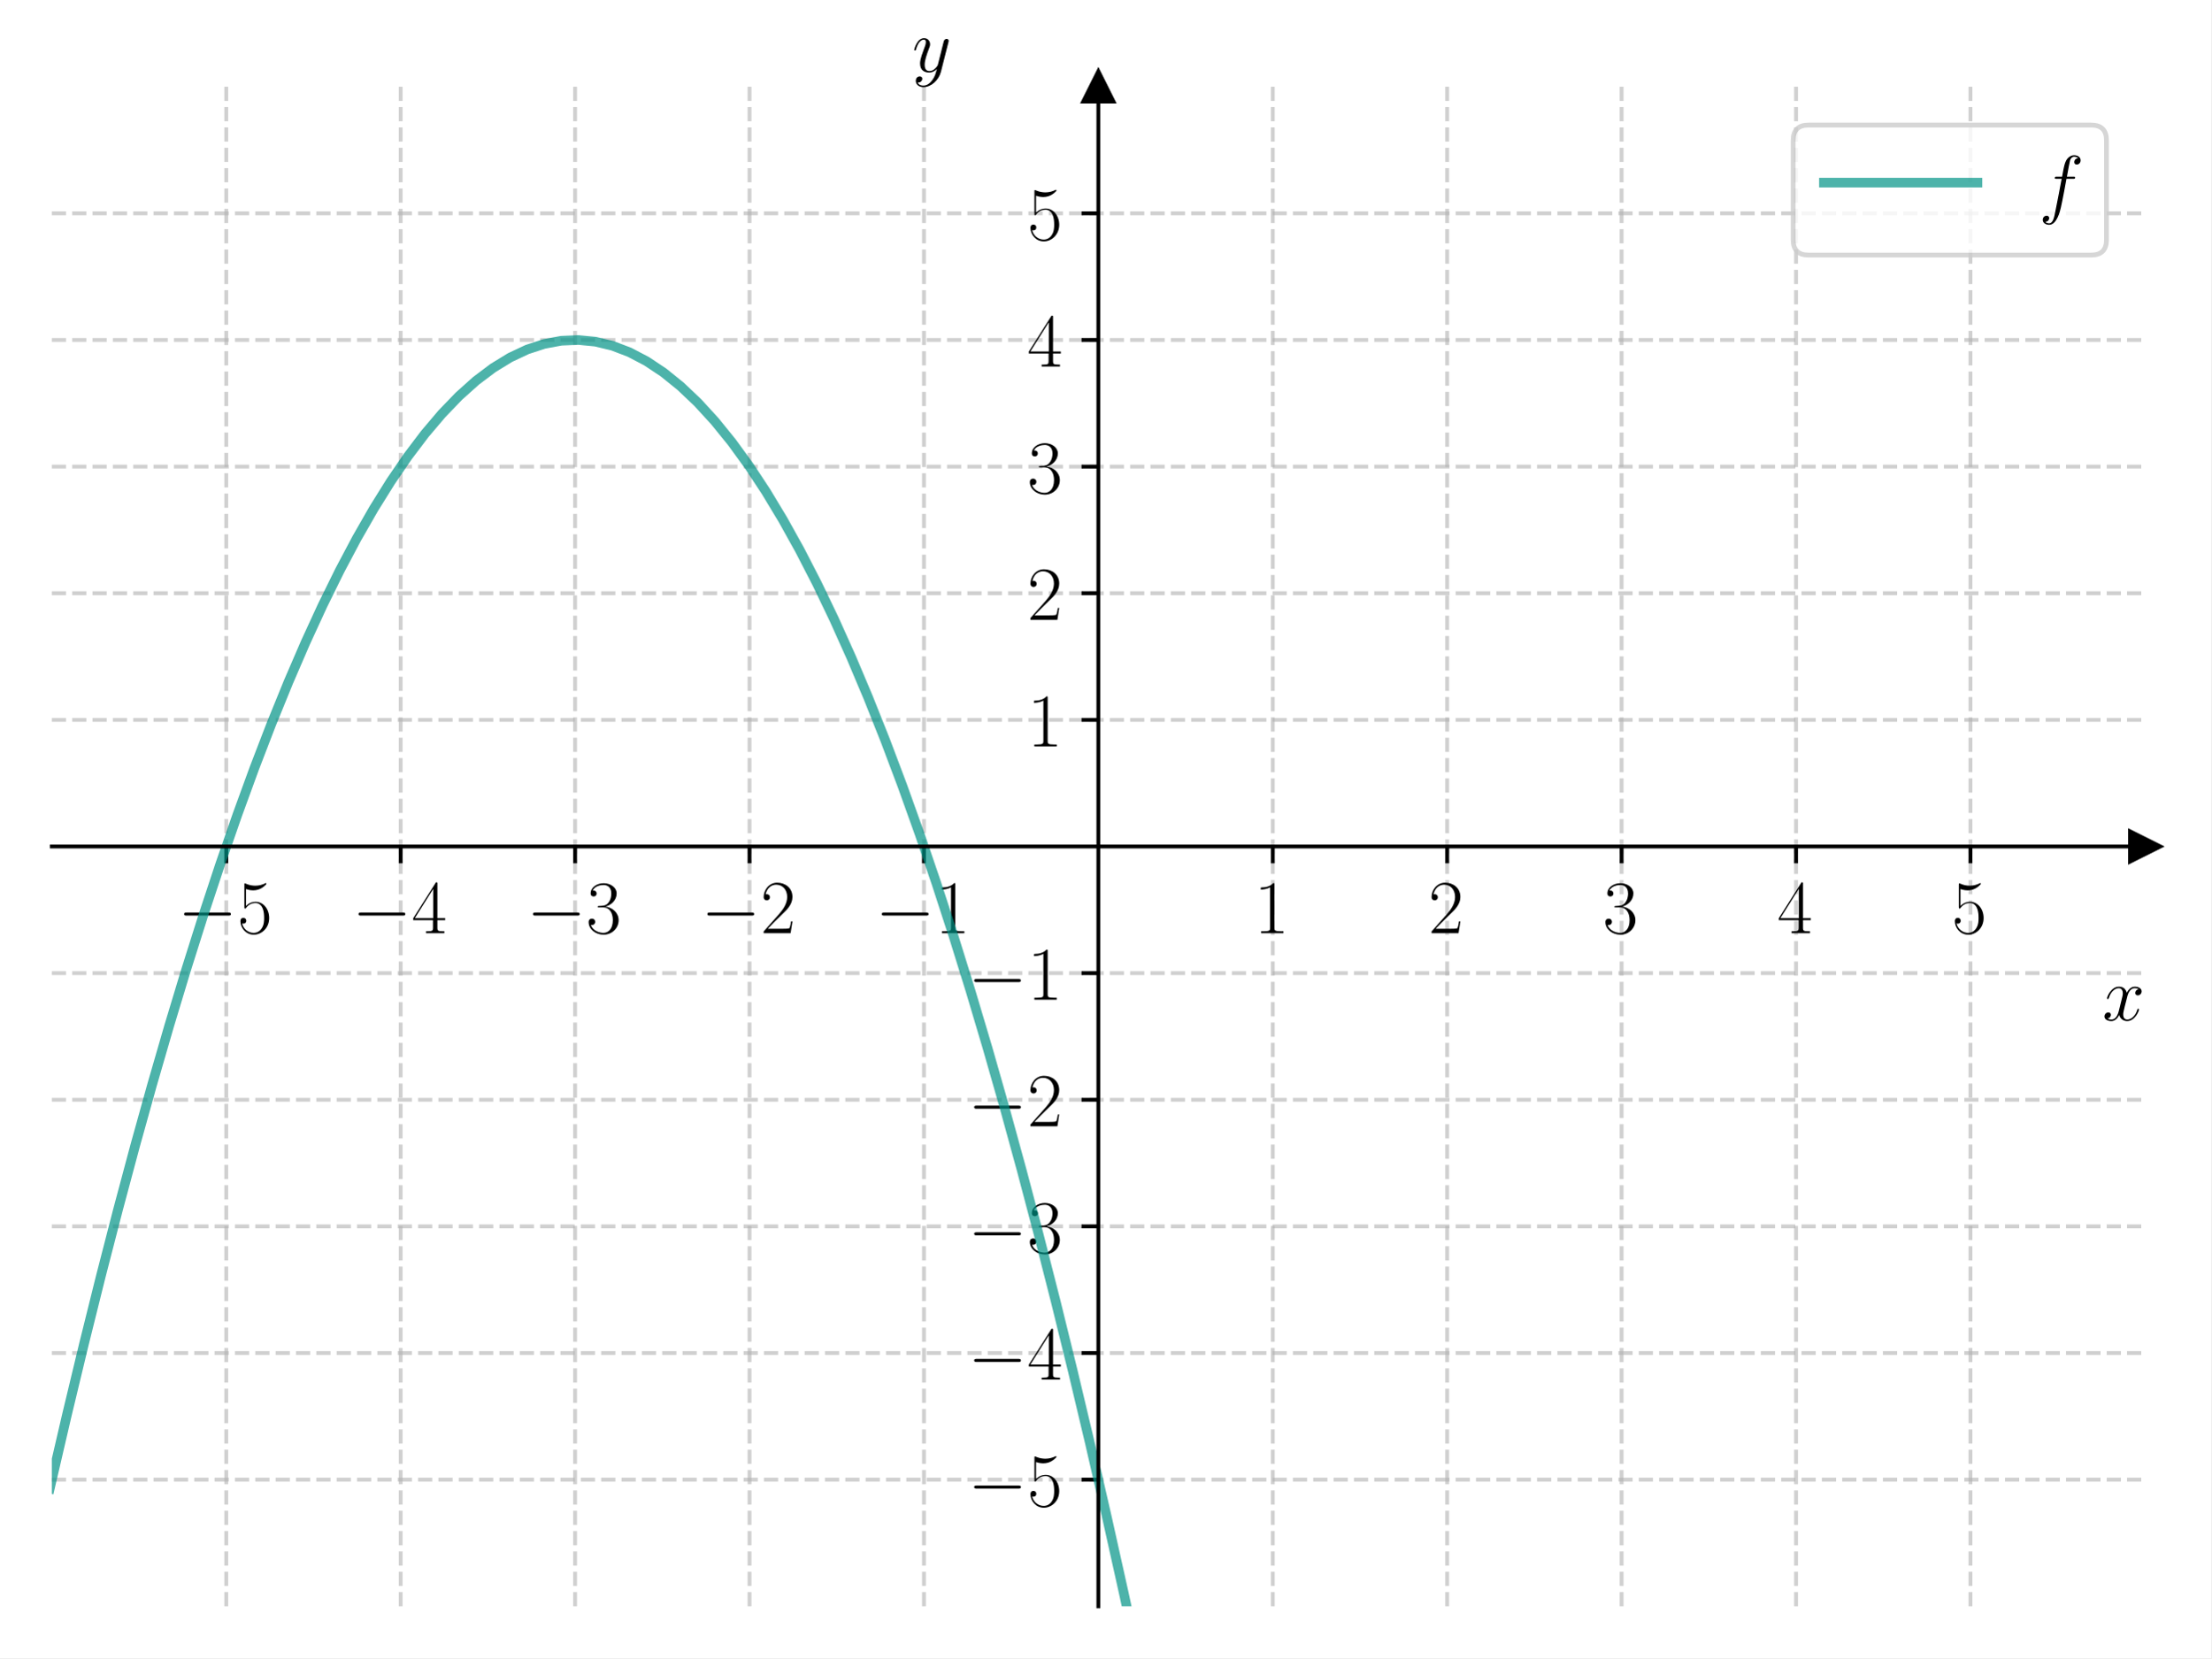
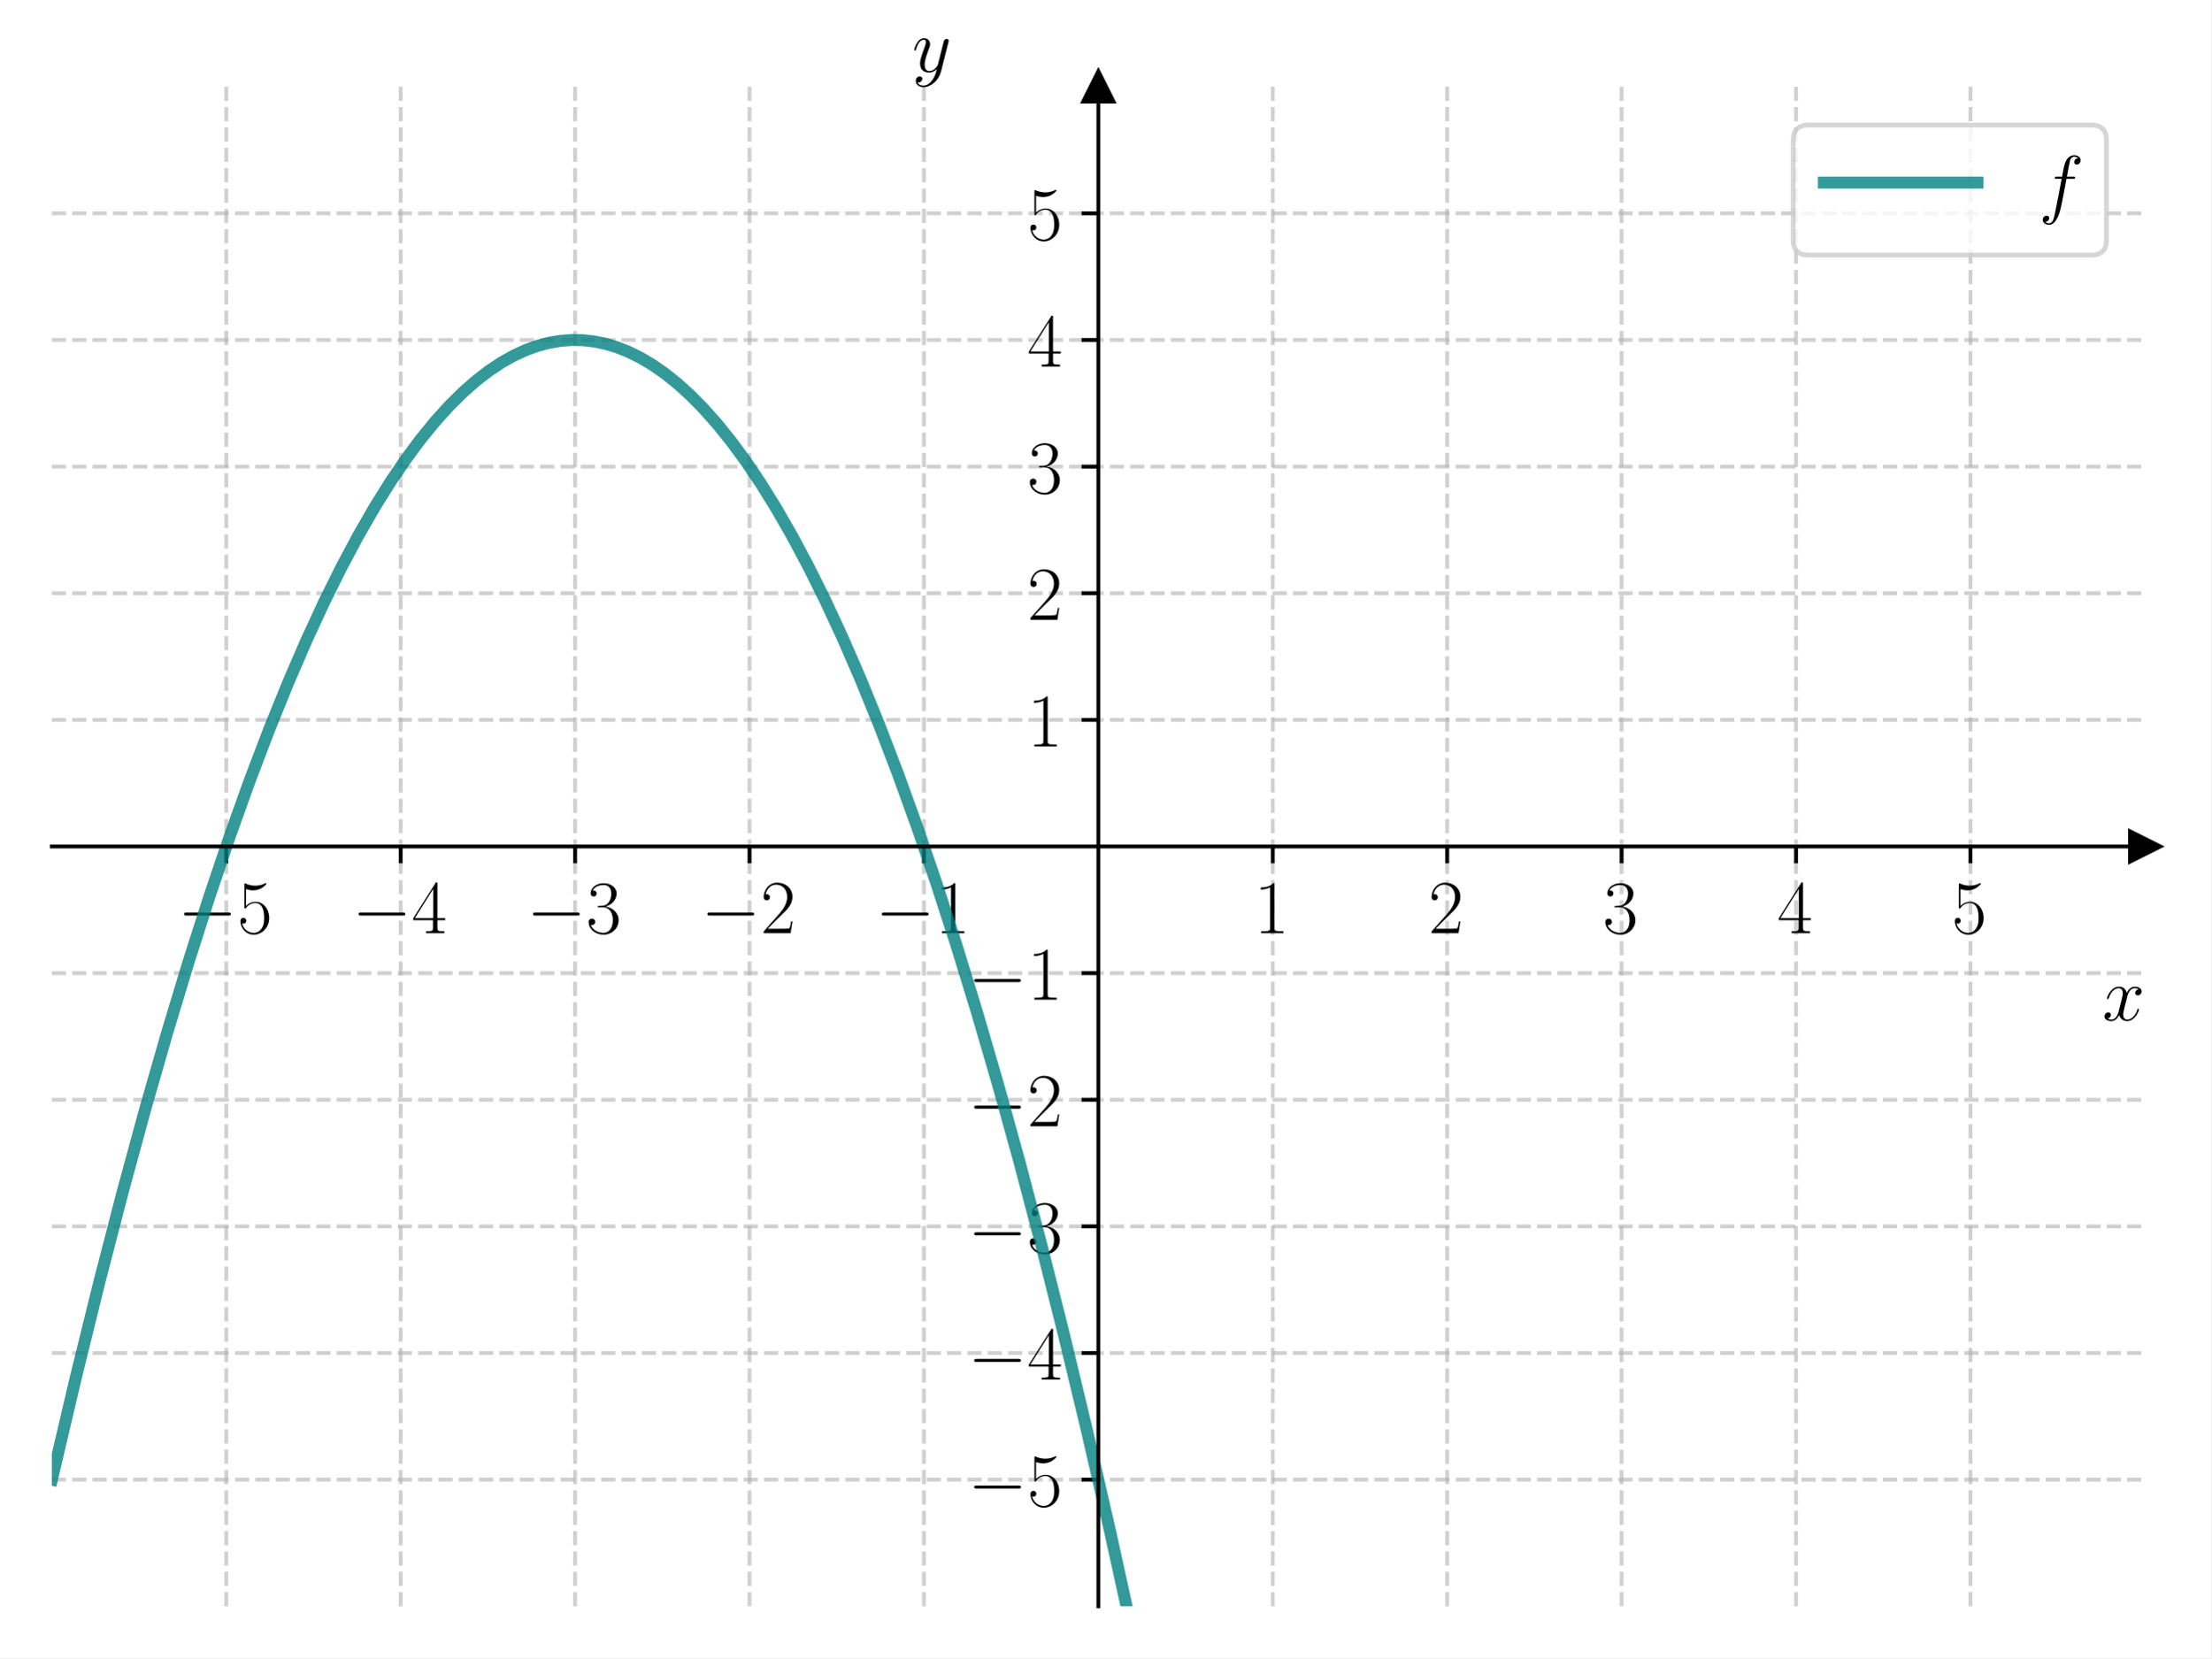
<svg xmlns="http://www.w3.org/2000/svg" xmlns:xlink="http://www.w3.org/1999/xlink" width="460.8pt" height="345.6pt" viewBox="0 0 460.8 345.6" version="1.1">
  <defs>
    <style type="text/css">*{stroke-linejoin: round; stroke-linecap: butt}</style>
  </defs>
  <g id="figure_1">
    <g id="patch_1">
      <path d="M 0 345.6  L 460.8 345.6  L 460.8 0  L 0 0  z " style="fill: #ffffff" />
    </g>
    <g id="axes_1">
      <g id="patch_2">
        <path d="M 10.8 334.8  L 447 334.8  L 447 18.065  L 10.8 18.065  z " style="fill: #ffffff" />
      </g>
      <g id="matplotlib.axis_1">
        <g id="xtick_1">
          <g id="line2d_1">
-             <path d="M 47.15 334.8  L 47.15 18.065  " clip-path="url(#pb417086f37)" style="fill: none; stroke-dasharray: 2.96,1.28; stroke-dashoffset: 0; stroke: #b0b0b0; stroke-opacity: 0.6; stroke-width: 0.8" />
+             <path d="M 47.15 334.8  L 47.15 18.065  " clip-path="url(#pd8e21e2ce3)" style="fill: none; stroke-dasharray: 2.96,1.28; stroke-dashoffset: 0; stroke: #b0b0b0; stroke-opacity: 0.6; stroke-width: 0.8" />
          </g>
          <g id="line2d_2">
            <defs>
-               <path id="m185ef61419" d="M 0 0  L 0 3.5  " style="stroke: #000000; stroke-width: 0.8" />
+               <path id="m728b113f1e" d="M 0 0  L 0 3.5  " style="stroke: #000000; stroke-width: 0.8" />
            </defs>
            <g>
-               <use xlink:href="#m185ef61419" x="47.15" y="176.432" style="stroke: #000000; stroke-width: 0.8" />
+               <use xlink:href="#m728b113f1e" x="47.15" y="176.432" style="stroke: #000000; stroke-width: 0.8" />
            </g>
          </g>
          <g id="text_1">
            <g transform="translate(37.04901 194.5019) scale(0.16 -0.16)">
              <defs>
                <path id="CMSY10-0" d="M 4218 1472  C 4326 1472 4442 1472 4442 1600  C 4442 1728 4326 1728 4218 1728  L 755 1728  C 646 1728 531 1728 531 1600  C 531 1472 646 1472 755 1472  L 4218 1472  z " transform="scale(0.015625)" />
                <path id="CMR17-35" d="M 730 3692  C 794 3666 1056 3584 1325 3584  C 1920 3584 2246 3911 2432 4100  C 2432 4157 2432 4192 2394 4192  C 2387 4192 2374 4192 2323 4163  C 2099 4058 1837 3973 1517 3973  C 1325 3973 1037 3999 723 4139  C 653 4171 640 4171 634 4171  C 602 4171 595 4164 595 4037  L 595 2203  C 595 2089 595 2057 659 2057  C 691 2057 704 2070 736 2114  C 941 2401 1222 2522 1542 2522  C 1766 2522 2246 2382 2246 1289  C 2246 1085 2246 715 2054 421  C 1894 159 1645 25 1370 25  C 947 25 518 320 403 814  C 429 807 480 795 506 795  C 589 795 749 840 749 1038  C 749 1210 627 1280 506 1280  C 358 1280 262 1190 262 1011  C 262 454 704 -128 1382 -128  C 2042 -128 2669 440 2669 1264  C 2669 2030 2170 2624 1549 2624  C 1222 2624 947 2503 730 2274  L 730 3692  z " transform="scale(0.015625)" />
              </defs>
              <use xlink:href="#CMSY10-0" transform="scale(0.996264)" />
              <use xlink:href="#CMR17-35" transform="translate(77.48747 0) scale(0.996264)" />
            </g>
          </g>
        </g>
        <g id="xtick_2">
          <g id="line2d_3">
-             <path d="M 83.5 334.8  L 83.5 18.065  " clip-path="url(#pb417086f37)" style="fill: none; stroke-dasharray: 2.96,1.28; stroke-dashoffset: 0; stroke: #b0b0b0; stroke-opacity: 0.6; stroke-width: 0.8" />
+             <path d="M 83.5 334.8  L 83.5 18.065  " clip-path="url(#pd8e21e2ce3)" style="fill: none; stroke-dasharray: 2.96,1.28; stroke-dashoffset: 0; stroke: #b0b0b0; stroke-opacity: 0.6; stroke-width: 0.8" />
          </g>
          <g id="line2d_4">
            <g>
-               <use xlink:href="#m185ef61419" x="83.5" y="176.432" style="stroke: #000000; stroke-width: 0.8" />
+               <use xlink:href="#m728b113f1e" x="83.5" y="176.432" style="stroke: #000000; stroke-width: 0.8" />
            </g>
          </g>
          <g id="text_2">
            <g transform="translate(73.39901 194.5019) scale(0.16 -0.16)">
              <defs>
                <path id="CMR17-34" d="M 2150 4122  C 2150 4256 2144 4256 2029 4256  L 128 1254  L 128 1088  L 1779 1088  L 1779 457  C 1779 224 1766 160 1318 160  L 1197 160  L 1197 0  C 1402 0 1747 0 1965 0  C 2182 0 2528 0 2733 0  L 2733 160  L 2611 160  C 2163 160 2150 224 2150 457  L 2150 1088  L 2803 1088  L 2803 1254  L 2150 1254  L 2150 4122  z M 1798 3703  L 1798 1254  L 256 1254  L 1798 3703  z " transform="scale(0.015625)" />
              </defs>
              <use xlink:href="#CMSY10-0" transform="scale(0.996264)" />
              <use xlink:href="#CMR17-34" transform="translate(77.48747 0) scale(0.996264)" />
            </g>
          </g>
        </g>
        <g id="xtick_3">
          <g id="line2d_5">
-             <path d="M 119.85 334.8  L 119.85 18.065  " clip-path="url(#pb417086f37)" style="fill: none; stroke-dasharray: 2.96,1.28; stroke-dashoffset: 0; stroke: #b0b0b0; stroke-opacity: 0.6; stroke-width: 0.8" />
+             <path d="M 119.85 334.8  L 119.85 18.065  " clip-path="url(#pd8e21e2ce3)" style="fill: none; stroke-dasharray: 2.96,1.28; stroke-dashoffset: 0; stroke: #b0b0b0; stroke-opacity: 0.6; stroke-width: 0.8" />
          </g>
          <g id="line2d_6">
            <g>
-               <use xlink:href="#m185ef61419" x="119.85" y="176.432" style="stroke: #000000; stroke-width: 0.8" />
+               <use xlink:href="#m728b113f1e" x="119.85" y="176.432" style="stroke: #000000; stroke-width: 0.8" />
            </g>
          </g>
          <g id="text_3">
            <g transform="translate(109.749 194.5019) scale(0.16 -0.16)">
              <defs>
                <path id="CMR17-33" d="M 1414 2157  C 1984 2157 2234 1662 2234 1090  C 2234 320 1824 25 1453 25  C 1114 25 563 194 390 693  C 422 680 454 680 486 680  C 640 680 755 782 755 948  C 755 1133 614 1216 486 1216  C 378 1216 211 1165 211 926  C 211 335 787 -128 1466 -128  C 2176 -128 2720 430 2720 1085  C 2720 1707 2208 2157 1600 2227  C 2086 2328 2554 2756 2554 3329  C 2554 3820 2048 4179 1472 4179  C 890 4179 378 3829 378 3329  C 378 3110 544 3072 627 3072  C 762 3072 877 3155 877 3321  C 877 3486 762 3569 627 3569  C 602 3569 570 3569 544 3557  C 730 3959 1235 4032 1459 4032  C 1683 4032 2106 3925 2106 3320  C 2106 3143 2080 2828 1862 2550  C 1670 2304 1453 2304 1242 2284  C 1210 2284 1062 2269 1037 2269  C 992 2263 966 2257 966 2208  C 966 2163 973 2157 1101 2157  L 1414 2157  z " transform="scale(0.015625)" />
              </defs>
              <use xlink:href="#CMSY10-0" transform="scale(0.996264)" />
              <use xlink:href="#CMR17-33" transform="translate(77.48747 0) scale(0.996264)" />
            </g>
          </g>
        </g>
        <g id="xtick_4">
          <g id="line2d_7">
-             <path d="M 156.2 334.8  L 156.2 18.065  " clip-path="url(#pb417086f37)" style="fill: none; stroke-dasharray: 2.96,1.28; stroke-dashoffset: 0; stroke: #b0b0b0; stroke-opacity: 0.6; stroke-width: 0.8" />
+             <path d="M 156.2 334.8  L 156.2 18.065  " clip-path="url(#pd8e21e2ce3)" style="fill: none; stroke-dasharray: 2.96,1.28; stroke-dashoffset: 0; stroke: #b0b0b0; stroke-opacity: 0.6; stroke-width: 0.8" />
          </g>
          <g id="line2d_8">
            <g>
-               <use xlink:href="#m185ef61419" x="156.2" y="176.432" style="stroke: #000000; stroke-width: 0.8" />
+               <use xlink:href="#m728b113f1e" x="156.2" y="176.432" style="stroke: #000000; stroke-width: 0.8" />
            </g>
          </g>
          <g id="text_4">
            <g transform="translate(146.099 194.5019) scale(0.16 -0.16)">
              <defs>
                <path id="CMR17-32" d="M 2669 989  L 2554 989  C 2490 536 2438 459 2413 420  C 2381 369 1920 369 1830 369  L 602 369  C 832 619 1280 1072 1824 1597  C 2214 1967 2669 2402 2669 3035  C 2669 3790 2067 4224 1395 4224  C 691 4224 262 3604 262 3030  C 262 2780 448 2748 525 2748  C 589 2748 781 2787 781 3010  C 781 3207 614 3264 525 3264  C 486 3264 448 3258 422 3245  C 544 3790 915 4058 1306 4058  C 1862 4058 2227 3617 2227 3035  C 2227 2479 1901 2000 1536 1584  L 262 146  L 262 0  L 2515 0  L 2669 989  z " transform="scale(0.015625)" />
              </defs>
              <use xlink:href="#CMSY10-0" transform="scale(0.996264)" />
              <use xlink:href="#CMR17-32" transform="translate(77.48747 0) scale(0.996264)" />
            </g>
          </g>
        </g>
        <g id="xtick_5">
          <g id="line2d_9">
-             <path d="M 192.55 334.8  L 192.55 18.065  " clip-path="url(#pb417086f37)" style="fill: none; stroke-dasharray: 2.96,1.28; stroke-dashoffset: 0; stroke: #b0b0b0; stroke-opacity: 0.6; stroke-width: 0.8" />
+             <path d="M 192.55 334.8  L 192.55 18.065  " clip-path="url(#pd8e21e2ce3)" style="fill: none; stroke-dasharray: 2.96,1.28; stroke-dashoffset: 0; stroke: #b0b0b0; stroke-opacity: 0.6; stroke-width: 0.8" />
          </g>
          <g id="line2d_10">
            <g>
-               <use xlink:href="#m185ef61419" x="192.55" y="176.432" style="stroke: #000000; stroke-width: 0.8" />
+               <use xlink:href="#m728b113f1e" x="192.55" y="176.432" style="stroke: #000000; stroke-width: 0.8" />
            </g>
          </g>
          <g id="text_5">
            <g transform="translate(182.449 194.5019) scale(0.16 -0.16)">
              <defs>
                <path id="CMR17-31" d="M 1702 4058  C 1702 4192 1696 4192 1606 4192  C 1357 3916 979 3827 621 3827  C 602 3827 570 3827 563 3808  C 557 3795 557 3782 557 3648  C 755 3648 1088 3686 1344 3839  L 1344 461  C 1344 236 1331 160 781 160  L 589 160  L 589 0  C 896 0 1216 0 1523 0  C 1830 0 2150 0 2458 0  L 2458 160  L 2266 160  C 1715 160 1702 230 1702 458  L 1702 4058  z " transform="scale(0.015625)" />
              </defs>
              <use xlink:href="#CMSY10-0" transform="scale(0.996264)" />
              <use xlink:href="#CMR17-31" transform="translate(77.48747 0) scale(0.996264)" />
            </g>
          </g>
        </g>
        <g id="xtick_6">
          <g id="line2d_11">
-             <path d="M 265.25 334.8  L 265.25 18.065  " clip-path="url(#pb417086f37)" style="fill: none; stroke-dasharray: 2.96,1.28; stroke-dashoffset: 0; stroke: #b0b0b0; stroke-opacity: 0.6; stroke-width: 0.8" />
+             <path d="M 265.25 334.8  L 265.25 18.065  " clip-path="url(#pd8e21e2ce3)" style="fill: none; stroke-dasharray: 2.96,1.28; stroke-dashoffset: 0; stroke: #b0b0b0; stroke-opacity: 0.6; stroke-width: 0.8" />
          </g>
          <g id="line2d_12">
            <g>
-               <use xlink:href="#m185ef61419" x="265.25" y="176.432" style="stroke: #000000; stroke-width: 0.8" />
+               <use xlink:href="#m728b113f1e" x="265.25" y="176.432" style="stroke: #000000; stroke-width: 0.8" />
            </g>
          </g>
          <g id="text_6">
            <g transform="translate(261.348 194.5019) scale(0.16 -0.16)">
              <use xlink:href="#CMR17-31" transform="scale(0.996264)" />
            </g>
          </g>
        </g>
        <g id="xtick_7">
          <g id="line2d_13">
-             <path d="M 301.6 334.8  L 301.6 18.065  " clip-path="url(#pb417086f37)" style="fill: none; stroke-dasharray: 2.96,1.28; stroke-dashoffset: 0; stroke: #b0b0b0; stroke-opacity: 0.6; stroke-width: 0.8" />
+             <path d="M 301.6 334.8  L 301.6 18.065  " clip-path="url(#pd8e21e2ce3)" style="fill: none; stroke-dasharray: 2.96,1.28; stroke-dashoffset: 0; stroke: #b0b0b0; stroke-opacity: 0.6; stroke-width: 0.8" />
          </g>
          <g id="line2d_14">
            <g>
-               <use xlink:href="#m185ef61419" x="301.6" y="176.432" style="stroke: #000000; stroke-width: 0.8" />
+               <use xlink:href="#m728b113f1e" x="301.6" y="176.432" style="stroke: #000000; stroke-width: 0.8" />
            </g>
          </g>
          <g id="text_7">
            <g transform="translate(297.698 194.5019) scale(0.16 -0.16)">
              <use xlink:href="#CMR17-32" transform="scale(0.996264)" />
            </g>
          </g>
        </g>
        <g id="xtick_8">
          <g id="line2d_15">
-             <path d="M 337.95 334.8  L 337.95 18.065  " clip-path="url(#pb417086f37)" style="fill: none; stroke-dasharray: 2.96,1.28; stroke-dashoffset: 0; stroke: #b0b0b0; stroke-opacity: 0.6; stroke-width: 0.8" />
+             <path d="M 337.95 334.8  L 337.95 18.065  " clip-path="url(#pd8e21e2ce3)" style="fill: none; stroke-dasharray: 2.96,1.28; stroke-dashoffset: 0; stroke: #b0b0b0; stroke-opacity: 0.6; stroke-width: 0.8" />
          </g>
          <g id="line2d_16">
            <g>
-               <use xlink:href="#m185ef61419" x="337.95" y="176.432" style="stroke: #000000; stroke-width: 0.8" />
+               <use xlink:href="#m728b113f1e" x="337.95" y="176.432" style="stroke: #000000; stroke-width: 0.8" />
            </g>
          </g>
          <g id="text_8">
            <g transform="translate(334.048 194.5019) scale(0.16 -0.16)">
              <use xlink:href="#CMR17-33" transform="scale(0.996264)" />
            </g>
          </g>
        </g>
        <g id="xtick_9">
          <g id="line2d_17">
-             <path d="M 374.3 334.8  L 374.3 18.065  " clip-path="url(#pb417086f37)" style="fill: none; stroke-dasharray: 2.96,1.28; stroke-dashoffset: 0; stroke: #b0b0b0; stroke-opacity: 0.6; stroke-width: 0.8" />
+             <path d="M 374.3 334.8  L 374.3 18.065  " clip-path="url(#pd8e21e2ce3)" style="fill: none; stroke-dasharray: 2.96,1.28; stroke-dashoffset: 0; stroke: #b0b0b0; stroke-opacity: 0.6; stroke-width: 0.8" />
          </g>
          <g id="line2d_18">
            <g>
-               <use xlink:href="#m185ef61419" x="374.3" y="176.432" style="stroke: #000000; stroke-width: 0.8" />
+               <use xlink:href="#m728b113f1e" x="374.3" y="176.432" style="stroke: #000000; stroke-width: 0.8" />
            </g>
          </g>
          <g id="text_9">
            <g transform="translate(370.398 194.5019) scale(0.16 -0.16)">
              <use xlink:href="#CMR17-34" transform="scale(0.996264)" />
            </g>
          </g>
        </g>
        <g id="xtick_10">
          <g id="line2d_19">
-             <path d="M 410.65 334.8  L 410.65 18.065  " clip-path="url(#pb417086f37)" style="fill: none; stroke-dasharray: 2.96,1.28; stroke-dashoffset: 0; stroke: #b0b0b0; stroke-opacity: 0.6; stroke-width: 0.8" />
+             <path d="M 410.65 334.8  L 410.65 18.065  " clip-path="url(#pd8e21e2ce3)" style="fill: none; stroke-dasharray: 2.96,1.28; stroke-dashoffset: 0; stroke: #b0b0b0; stroke-opacity: 0.6; stroke-width: 0.8" />
          </g>
          <g id="line2d_20">
            <g>
-               <use xlink:href="#m185ef61419" x="410.65" y="176.432" style="stroke: #000000; stroke-width: 0.8" />
+               <use xlink:href="#m728b113f1e" x="410.65" y="176.432" style="stroke: #000000; stroke-width: 0.8" />
            </g>
          </g>
          <g id="text_10">
            <g transform="translate(406.748 194.5019) scale(0.16 -0.16)">
              <use xlink:href="#CMR17-35" transform="scale(0.996264)" />
            </g>
          </g>
        </g>
        <g id="text_11">
          <g transform="translate(438.1306 212.6709) scale(0.16 -0.16)">
            <defs>
              <path id="CMMI12-78" d="M 3034 2606  C 2829 2567 2752 2414 2752 2293  C 2752 2139 2874 2088 2963 2088  C 3155 2088 3290 2254 3290 2427  C 3290 2695 2982 2816 2714 2816  C 2323 2816 2106 2433 2048 2312  C 1901 2816 1504 2816 1389 2816  C 736 2816 390 1980 390 1839  C 390 1814 416 1782 461 1782  C 512 1782 525 1820 538 1846  C 755 2555 1184 2689 1370 2689  C 1658 2689 1715 2420 1715 2267  C 1715 2127 1677 1980 1600 1673  L 1382 798  C 1286 415 1101 64 762 64  C 730 64 570 64 435 147  C 666 192 717 383 717 460  C 717 588 621 664 499 664  C 346 664 179 530 179 326  C 179 57 480 -64 755 -64  C 1062 -64 1280 179 1414 441  C 1517 64 1837 -64 2074 -64  C 2726 -64 3072 773 3072 913  C 3072 945 3046 971 3008 971  C 2950 971 2944 939 2925 888  C 2752 326 2381 64 2093 64  C 1869 64 1747 230 1747 492  C 1747 632 1773 734 1875 1156  L 2099 2024  C 2195 2408 2413 2689 2707 2689  C 2720 2689 2899 2689 3034 2606  z " transform="scale(0.015625)" />
            </defs>
            <use xlink:href="#CMMI12-78" transform="scale(0.996264)" />
          </g>
        </g>
      </g>
      <g id="matplotlib.axis_2">
        <g id="ytick_1">
          <g id="line2d_21">
-             <path d="M 10.8 308.405  L 447 308.405  " clip-path="url(#pb417086f37)" style="fill: none; stroke-dasharray: 2.96,1.28; stroke-dashoffset: 0; stroke: #b0b0b0; stroke-opacity: 0.6; stroke-width: 0.8" />
+             <path d="M 10.8 308.405  L 447 308.405  " clip-path="url(#pd8e21e2ce3)" style="fill: none; stroke-dasharray: 2.96,1.28; stroke-dashoffset: 0; stroke: #b0b0b0; stroke-opacity: 0.6; stroke-width: 0.8" />
          </g>
          <g id="line2d_22">
            <defs>
-               <path id="mc43b6a7f4e" d="M 0 0  L -3.5 0  " style="stroke: #000000; stroke-width: 0.8" />
+               <path id="mdf32bcaf45" d="M 0 0  L -3.5 0  " style="stroke: #000000; stroke-width: 0.8" />
            </defs>
            <g>
-               <use xlink:href="#mc43b6a7f4e" x="228.9" y="308.405" style="stroke: #000000; stroke-width: 0.8" />
+               <use xlink:href="#mdf32bcaf45" x="228.9" y="308.405" style="stroke: #000000; stroke-width: 0.8" />
            </g>
          </g>
          <g id="text_12">
            <g transform="translate(201.698 313.9402) scale(0.16 -0.16)">
              <use xlink:href="#CMSY10-0" transform="scale(0.996264)" />
              <use xlink:href="#CMR17-35" transform="translate(77.48747 0) scale(0.996264)" />
            </g>
          </g>
        </g>
        <g id="ytick_2">
          <g id="line2d_23">
-             <path d="M 10.8 282.011  L 447 282.011  " clip-path="url(#pb417086f37)" style="fill: none; stroke-dasharray: 2.96,1.28; stroke-dashoffset: 0; stroke: #b0b0b0; stroke-opacity: 0.6; stroke-width: 0.8" />
+             <path d="M 10.8 282.011  L 447 282.011  " clip-path="url(#pd8e21e2ce3)" style="fill: none; stroke-dasharray: 2.96,1.28; stroke-dashoffset: 0; stroke: #b0b0b0; stroke-opacity: 0.6; stroke-width: 0.8" />
          </g>
          <g id="line2d_24">
            <g>
-               <use xlink:href="#mc43b6a7f4e" x="228.9" y="282.011" style="stroke: #000000; stroke-width: 0.8" />
+               <use xlink:href="#mdf32bcaf45" x="228.9" y="282.011" style="stroke: #000000; stroke-width: 0.8" />
            </g>
          </g>
          <g id="text_13">
            <g transform="translate(201.698 287.5455) scale(0.16 -0.16)">
              <use xlink:href="#CMSY10-0" transform="scale(0.996264)" />
              <use xlink:href="#CMR17-34" transform="translate(77.48747 0) scale(0.996264)" />
            </g>
          </g>
        </g>
        <g id="ytick_3">
          <g id="line2d_25">
-             <path d="M 10.8 255.616  L 447 255.616  " clip-path="url(#pb417086f37)" style="fill: none; stroke-dasharray: 2.96,1.28; stroke-dashoffset: 0; stroke: #b0b0b0; stroke-opacity: 0.6; stroke-width: 0.8" />
+             <path d="M 10.8 255.616  L 447 255.616  " clip-path="url(#pd8e21e2ce3)" style="fill: none; stroke-dasharray: 2.96,1.28; stroke-dashoffset: 0; stroke: #b0b0b0; stroke-opacity: 0.6; stroke-width: 0.8" />
          </g>
          <g id="line2d_26">
            <g>
-               <use xlink:href="#mc43b6a7f4e" x="228.9" y="255.616" style="stroke: #000000; stroke-width: 0.8" />
+               <use xlink:href="#mdf32bcaf45" x="228.9" y="255.616" style="stroke: #000000; stroke-width: 0.8" />
            </g>
          </g>
          <g id="text_14">
            <g transform="translate(201.698 261.1509) scale(0.16 -0.16)">
              <use xlink:href="#CMSY10-0" transform="scale(0.996264)" />
              <use xlink:href="#CMR17-33" transform="translate(77.48747 0) scale(0.996264)" />
            </g>
          </g>
        </g>
        <g id="ytick_4">
          <g id="line2d_27">
-             <path d="M 10.8 229.222  L 447 229.222  " clip-path="url(#pb417086f37)" style="fill: none; stroke-dasharray: 2.96,1.28; stroke-dashoffset: 0; stroke: #b0b0b0; stroke-opacity: 0.6; stroke-width: 0.8" />
+             <path d="M 10.8 229.222  L 447 229.222  " clip-path="url(#pd8e21e2ce3)" style="fill: none; stroke-dasharray: 2.96,1.28; stroke-dashoffset: 0; stroke: #b0b0b0; stroke-opacity: 0.6; stroke-width: 0.8" />
          </g>
          <g id="line2d_28">
            <g>
-               <use xlink:href="#mc43b6a7f4e" x="228.9" y="229.222" style="stroke: #000000; stroke-width: 0.8" />
+               <use xlink:href="#mdf32bcaf45" x="228.9" y="229.222" style="stroke: #000000; stroke-width: 0.8" />
            </g>
          </g>
          <g id="text_15">
            <g transform="translate(201.698 234.7563) scale(0.16 -0.16)">
              <use xlink:href="#CMSY10-0" transform="scale(0.996264)" />
              <use xlink:href="#CMR17-32" transform="translate(77.48747 0) scale(0.996264)" />
            </g>
          </g>
        </g>
        <g id="ytick_5">
          <g id="line2d_29">
-             <path d="M 10.8 202.827  L 447 202.827  " clip-path="url(#pb417086f37)" style="fill: none; stroke-dasharray: 2.96,1.28; stroke-dashoffset: 0; stroke: #b0b0b0; stroke-opacity: 0.6; stroke-width: 0.8" />
+             <path d="M 10.8 202.827  L 447 202.827  " clip-path="url(#pd8e21e2ce3)" style="fill: none; stroke-dasharray: 2.96,1.28; stroke-dashoffset: 0; stroke: #b0b0b0; stroke-opacity: 0.6; stroke-width: 0.8" />
          </g>
          <g id="line2d_30">
            <g>
-               <use xlink:href="#mc43b6a7f4e" x="228.9" y="202.827" style="stroke: #000000; stroke-width: 0.8" />
+               <use xlink:href="#mdf32bcaf45" x="228.9" y="202.827" style="stroke: #000000; stroke-width: 0.8" />
            </g>
          </g>
          <g id="text_16">
            <g transform="translate(201.698 208.3617) scale(0.16 -0.16)">
              <use xlink:href="#CMSY10-0" transform="scale(0.996264)" />
              <use xlink:href="#CMR17-31" transform="translate(77.48747 0) scale(0.996264)" />
            </g>
          </g>
        </g>
        <g id="ytick_6">
          <g id="line2d_31">
-             <path d="M 10.8 150.038  L 447 150.038  " clip-path="url(#pb417086f37)" style="fill: none; stroke-dasharray: 2.96,1.28; stroke-dashoffset: 0; stroke: #b0b0b0; stroke-opacity: 0.6; stroke-width: 0.8" />
+             <path d="M 10.8 150.038  L 447 150.038  " clip-path="url(#pd8e21e2ce3)" style="fill: none; stroke-dasharray: 2.96,1.28; stroke-dashoffset: 0; stroke: #b0b0b0; stroke-opacity: 0.6; stroke-width: 0.8" />
          </g>
          <g id="line2d_32">
            <g>
-               <use xlink:href="#mc43b6a7f4e" x="228.9" y="150.038" style="stroke: #000000; stroke-width: 0.8" />
+               <use xlink:href="#mdf32bcaf45" x="228.9" y="150.038" style="stroke: #000000; stroke-width: 0.8" />
            </g>
          </g>
          <g id="text_17">
            <g transform="translate(214.096 155.5724) scale(0.16 -0.16)">
              <use xlink:href="#CMR17-31" transform="scale(0.996264)" />
            </g>
          </g>
        </g>
        <g id="ytick_7">
          <g id="line2d_33">
-             <path d="M 10.8 123.643  L 447 123.643  " clip-path="url(#pb417086f37)" style="fill: none; stroke-dasharray: 2.96,1.28; stroke-dashoffset: 0; stroke: #b0b0b0; stroke-opacity: 0.6; stroke-width: 0.8" />
+             <path d="M 10.8 123.643  L 447 123.643  " clip-path="url(#pd8e21e2ce3)" style="fill: none; stroke-dasharray: 2.96,1.28; stroke-dashoffset: 0; stroke: #b0b0b0; stroke-opacity: 0.6; stroke-width: 0.8" />
          </g>
          <g id="line2d_34">
            <g>
-               <use xlink:href="#mc43b6a7f4e" x="228.9" y="123.643" style="stroke: #000000; stroke-width: 0.8" />
+               <use xlink:href="#mdf32bcaf45" x="228.9" y="123.643" style="stroke: #000000; stroke-width: 0.8" />
            </g>
          </g>
          <g id="text_18">
            <g transform="translate(214.096 129.1778) scale(0.16 -0.16)">
              <use xlink:href="#CMR17-32" transform="scale(0.996264)" />
            </g>
          </g>
        </g>
        <g id="ytick_8">
          <g id="line2d_35">
-             <path d="M 10.8 97.248  L 447 97.248  " clip-path="url(#pb417086f37)" style="fill: none; stroke-dasharray: 2.96,1.28; stroke-dashoffset: 0; stroke: #b0b0b0; stroke-opacity: 0.6; stroke-width: 0.8" />
+             <path d="M 10.8 97.248  L 447 97.248  " clip-path="url(#pd8e21e2ce3)" style="fill: none; stroke-dasharray: 2.96,1.28; stroke-dashoffset: 0; stroke: #b0b0b0; stroke-opacity: 0.6; stroke-width: 0.8" />
          </g>
          <g id="line2d_36">
            <g>
-               <use xlink:href="#mc43b6a7f4e" x="228.9" y="97.248" style="stroke: #000000; stroke-width: 0.8" />
+               <use xlink:href="#mdf32bcaf45" x="228.9" y="97.248" style="stroke: #000000; stroke-width: 0.8" />
            </g>
          </g>
          <g id="text_19">
            <g transform="translate(214.096 102.7832) scale(0.16 -0.16)">
              <use xlink:href="#CMR17-33" transform="scale(0.996264)" />
            </g>
          </g>
        </g>
        <g id="ytick_9">
          <g id="line2d_37">
-             <path d="M 10.8 70.854  L 447 70.854  " clip-path="url(#pb417086f37)" style="fill: none; stroke-dasharray: 2.96,1.28; stroke-dashoffset: 0; stroke: #b0b0b0; stroke-opacity: 0.6; stroke-width: 0.8" />
+             <path d="M 10.8 70.854  L 447 70.854  " clip-path="url(#pd8e21e2ce3)" style="fill: none; stroke-dasharray: 2.96,1.28; stroke-dashoffset: 0; stroke: #b0b0b0; stroke-opacity: 0.6; stroke-width: 0.8" />
          </g>
          <g id="line2d_38">
            <g>
-               <use xlink:href="#mc43b6a7f4e" x="228.9" y="70.854" style="stroke: #000000; stroke-width: 0.8" />
+               <use xlink:href="#mdf32bcaf45" x="228.9" y="70.854" style="stroke: #000000; stroke-width: 0.8" />
            </g>
          </g>
          <g id="text_20">
            <g transform="translate(214.096 76.38857) scale(0.16 -0.16)">
              <use xlink:href="#CMR17-34" transform="scale(0.996264)" />
            </g>
          </g>
        </g>
        <g id="ytick_10">
          <g id="line2d_39">
-             <path d="M 10.8 44.459  L 447 44.459  " clip-path="url(#pb417086f37)" style="fill: none; stroke-dasharray: 2.96,1.28; stroke-dashoffset: 0; stroke: #b0b0b0; stroke-opacity: 0.6; stroke-width: 0.8" />
+             <path d="M 10.8 44.459  L 447 44.459  " clip-path="url(#pd8e21e2ce3)" style="fill: none; stroke-dasharray: 2.96,1.28; stroke-dashoffset: 0; stroke: #b0b0b0; stroke-opacity: 0.6; stroke-width: 0.8" />
          </g>
          <g id="line2d_40">
            <g>
-               <use xlink:href="#mc43b6a7f4e" x="228.9" y="44.459" style="stroke: #000000; stroke-width: 0.8" />
+               <use xlink:href="#mdf32bcaf45" x="228.9" y="44.459" style="stroke: #000000; stroke-width: 0.8" />
            </g>
          </g>
          <g id="text_21">
            <g transform="translate(214.096 49.99395) scale(0.16 -0.16)">
              <use xlink:href="#CMR17-35" transform="scale(0.996264)" />
            </g>
          </g>
        </g>
        <g id="text_22">
          <g transform="translate(190.0877 14.96506) scale(0.16 -0.16)">
            <defs>
              <path id="CMMI12-79" d="M 1683 -700  C 1510 -939 1261 -1152 947 -1152  C 870 -1152 563 -1152 467 -889  C 486 -895 518 -895 531 -895  C 723 -895 851 -729 851 -582  C 851 -435 730 -384 634 -384  C 531 -384 307 -458 307 -759  C 307 -1071 582 -1286 947 -1286  C 1587 -1286 2234 -700 2413 6  L 3040 2485  C 3046 2517 3059 2556 3059 2594  C 3059 2689 2982 2753 2886 2753  C 2829 2753 2694 2727 2643 2535  L 2170 658  C 2138 543 2138 530 2086 460  C 1958 281 1747 64 1440 64  C 1082 64 1050 415 1050 588  C 1050 952 1222 1443 1395 1903  C 1466 2088 1504 2178 1504 2305  C 1504 2574 1312 2816 998 2816  C 410 2816 173 1890 173 1839  C 173 1814 198 1782 243 1782  C 301 1782 307 1807 333 1897  C 486 2433 730 2689 979 2689  C 1037 2689 1146 2689 1146 2478  C 1146 2312 1075 2127 979 1884  C 666 1047 666 837 666 683  C 666 77 1101 -64 1421 -64  C 1606 -64 1837 -6 2061 230  L 2067 224  C 1971 -147 1907 -392 1683 -700  z " transform="scale(0.015625)" />
            </defs>
            <use xlink:href="#CMMI12-79" transform="scale(0.996264)" />
          </g>
        </g>
      </g>
      <g id="line2d_41">
        <defs>
-           <path id="m3f05ad6ea5" d="M 3 0  L -3 -3  L -3 3  z " style="stroke: #000000; stroke-linejoin: miter" />
+           <path id="m4425084efc" d="M 3 0  L -3 -3  L -3 3  z " style="stroke: #000000; stroke-linejoin: miter" />
        </defs>
        <g>
-           <use xlink:href="#m3f05ad6ea5" x="447" y="176.432" style="stroke: #000000; stroke-linejoin: miter" />
+           <use xlink:href="#m4425084efc" x="447" y="176.432" style="stroke: #000000; stroke-linejoin: miter" />
        </g>
      </g>
      <g id="line2d_42">
        <defs>
-           <path id="ma843d71ab7" d="M 0 -3  L -3 3  L 3 3  z " style="stroke: #000000; stroke-linejoin: miter" />
+           <path id="m4e5c411b52" d="M 0 -3  L -3 3  L 3 3  z " style="stroke: #000000; stroke-linejoin: miter" />
        </defs>
        <g>
-           <use xlink:href="#ma843d71ab7" x="228.9" y="18.065" style="stroke: #000000; stroke-linejoin: miter" />
+           <use xlink:href="#m4e5c411b52" x="228.9" y="18.065" style="stroke: #000000; stroke-linejoin: miter" />
        </g>
      </g>
      <g id="line2d_43">
-         <path d="M 10.374 310.267  L 13.927 294.978  L 17.48 280.193  L 21.033 265.913  L 24.587 252.137  L 28.14 238.866  L 31.693 226.099  L 35.247 213.836  L 38.8 202.078  L 42.353 190.825  L 45.906 180.075  L 49.46 169.831  L 53.013 160.09  L 56.566 150.854  L 60.119 142.123  L 63.673 133.895  L 67.226 126.173  L 70.779 118.954  L 74.333 112.241  L 77.886 106.031  L 81.439 100.326  L 84.992 95.126  L 88.546 90.429  L 92.099 86.238  L 95.652 82.55  L 99.205 79.367  L 102.759 76.689  L 106.312 74.515  L 109.865 72.845  L 113.419 71.68  L 116.972 71.019  L 120.525 70.863  L 124.078 71.211  L 127.632 72.063  L 131.185 73.42  L 134.738 75.282  L 138.291 77.647  L 141.845 80.518  L 145.398 83.892  L 148.951 87.771  L 152.505 92.155  L 156.058 97.042  L 159.611 102.435  L 163.164 108.331  L 166.718 114.732  L 170.271 121.638  L 173.824 129.048  L 177.378 136.962  L 180.931 145.381  L 184.484 154.304  L 188.037 163.732  L 191.591 173.664  L 195.144 184.101  L 198.697 195.042  L 202.25 206.487  L 205.804 218.437  L 209.357 230.891  L 212.91 243.849  L 216.464 257.312  L 220.017 271.28  L 223.57 285.752  L 227.123 300.728  L 230.677 316.209  L 234.23 332.194  L 237.334 346.6  " clip-path="url(#pb417086f37)" style="fill: none; stroke: #029386; stroke-opacity: 0.7; stroke-width: 2; stroke-linecap: square" />
+         <path d="M 10.8 308.405  L 15.806 287.094  L 20.706 267.206  L 25.5 248.679  L 30.187 231.45  L 34.767 215.462  L 39.241 200.654  L 43.608 186.97  L 47.869 174.354  L 52.023 162.752  L 56.071 152.111  L 60.012 142.379  L 63.847 133.505  L 67.575 125.441  L 71.197 118.139  L 74.712 111.553  L 78.121 105.638  L 81.423 100.351  L 84.618 95.649  L 87.708 91.492  L 90.69 87.839  L 93.566 84.654  L 96.442 81.799  L 99.212 79.362  L 101.875 77.308  L 104.538 75.537  L 107.094 74.104  L 109.544 72.975  L 111.994 72.087  L 114.444 71.438  L 116.788 71.041  L 119.131 70.864  L 121.474 70.906  L 123.818 71.168  L 126.161 71.649  L 128.505 72.35  L 130.955 73.317  L 133.405 74.524  L 135.961 76.039  L 138.518 77.815  L 141.181 79.943  L 143.844 82.354  L 146.613 85.162  L 149.489 88.402  L 152.472 92.112  L 155.454 96.177  L 158.543 100.761  L 161.739 105.905  L 165.041 111.649  L 168.45 118.036  L 171.965 125.108  L 175.587 132.91  L 179.315 141.49  L 183.15 150.894  L 187.091 161.171  L 191.139 172.373  L 195.186 184.228  L 199.341 197.077  L 203.601 210.971  L 207.969 225.965  L 212.443 242.115  L 217.023 259.478  L 221.71 278.113  L 226.503 298.078  L 231.403 319.436  L 236.41 342.25  L 237.34 346.6  L 237.34 346.6  " clip-path="url(#pd8e21e2ce3)" style="fill: none; stroke: #008080; stroke-opacity: 0.8; stroke-width: 2.5; stroke-linecap: square" />
      </g>
      <g id="patch_3">
        <path d="M 228.9 334.8  L 228.9 18.065  " style="fill: none; stroke: #000000; stroke-width: 0.8; stroke-linejoin: miter; stroke-linecap: square" />
      </g>
      <g id="patch_4">
        <path d="M 447 334.8  L 447 18.065  " style="fill: none" />
      </g>
      <g id="patch_5">
        <path d="M 10.8 176.432  L 447 176.432  " style="fill: none; stroke: #000000; stroke-width: 0.8; stroke-linejoin: miter; stroke-linecap: square" />
      </g>
      <g id="patch_6">
        <path d="M 10.8 18.065  L 447 18.065  " style="fill: none" />
      </g>
      <g id="legend_1">
        <g id="patch_7">
          <path d="M 376.907 53.164  L 435.8 53.164  Q 439 53.164 439 49.964  L 439 29.265  Q 439 26.065 435.8 26.065  L 376.907 26.065  Q 373.707 26.065 373.707 29.265  L 373.707 49.964  Q 373.707 53.164 376.907 53.164  z " style="fill: #ffffff; opacity: 0.8; stroke: #cccccc; stroke-linejoin: miter" />
        </g>
        <g id="line2d_44">
-           <path d="M 380.107 38.065  L 396.107 38.065  L 412.107 38.065  " style="fill: none; stroke: #029386; stroke-opacity: 0.7; stroke-width: 2; stroke-linecap: square" />
+           <path d="M 380.107 38.065  L 396.107 38.065  L 412.107 38.065  " style="fill: none; stroke: #008080; stroke-opacity: 0.8; stroke-width: 2.5; stroke-linecap: square" />
        </g>
        <g id="text_23">
          <g transform="translate(424.9067 43.66453) scale(0.16 -0.16)">
            <defs>
              <path id="CMMI12-66" d="M 2854 2566  C 2982 2566 3034 2566 3034 2688  C 3034 2752 2982 2752 2867 2752  L 2349 2752  C 2470 3429 2560 3897 2611 4107  C 2650 4265 2784 4416 2950 4416  C 3085 4416 3219 4358 3283 4298  C 3034 4272 2957 4082 2957 3969  C 2957 3837 3053 3759 3174 3759  C 3302 3759 3494 3870 3494 4119  C 3494 4393 3226 4544 2944 4544  C 2669 4544 2400 4334 2272 4078  C 2157 3848 2093 3611 1946 2752  L 1517 2752  C 1395 2752 1331 2752 1331 2637  C 1331 2566 1370 2566 1498 2566  L 1907 2566  C 1792 1976 1530 542 1382 -137  C 1274 -689 1178 -1152 858 -1152  C 838 -1152 653 -1152 538 -1031  C 864 -1005 864 -726 864 -720  C 864 -593 768 -517 646 -517  C 518 -517 326 -625 326 -867  C 326 -1140 608 -1280 858 -1280  C 1510 -1280 1779 -118 1850 199  C 1965 688 2278 2376 2310 2566  L 2854 2566  z " transform="scale(0.015625)" />
            </defs>
            <use xlink:href="#CMMI12-66" transform="scale(0.996264)" />
          </g>
        </g>
      </g>
    </g>
  </g>
  <defs>
-     <clipPath id="pb417086f37">
+     <clipPath id="pd8e21e2ce3">
      <rect x="10.8" y="18.065" width="436.2" height="316.735" />
    </clipPath>
  </defs>
</svg>
